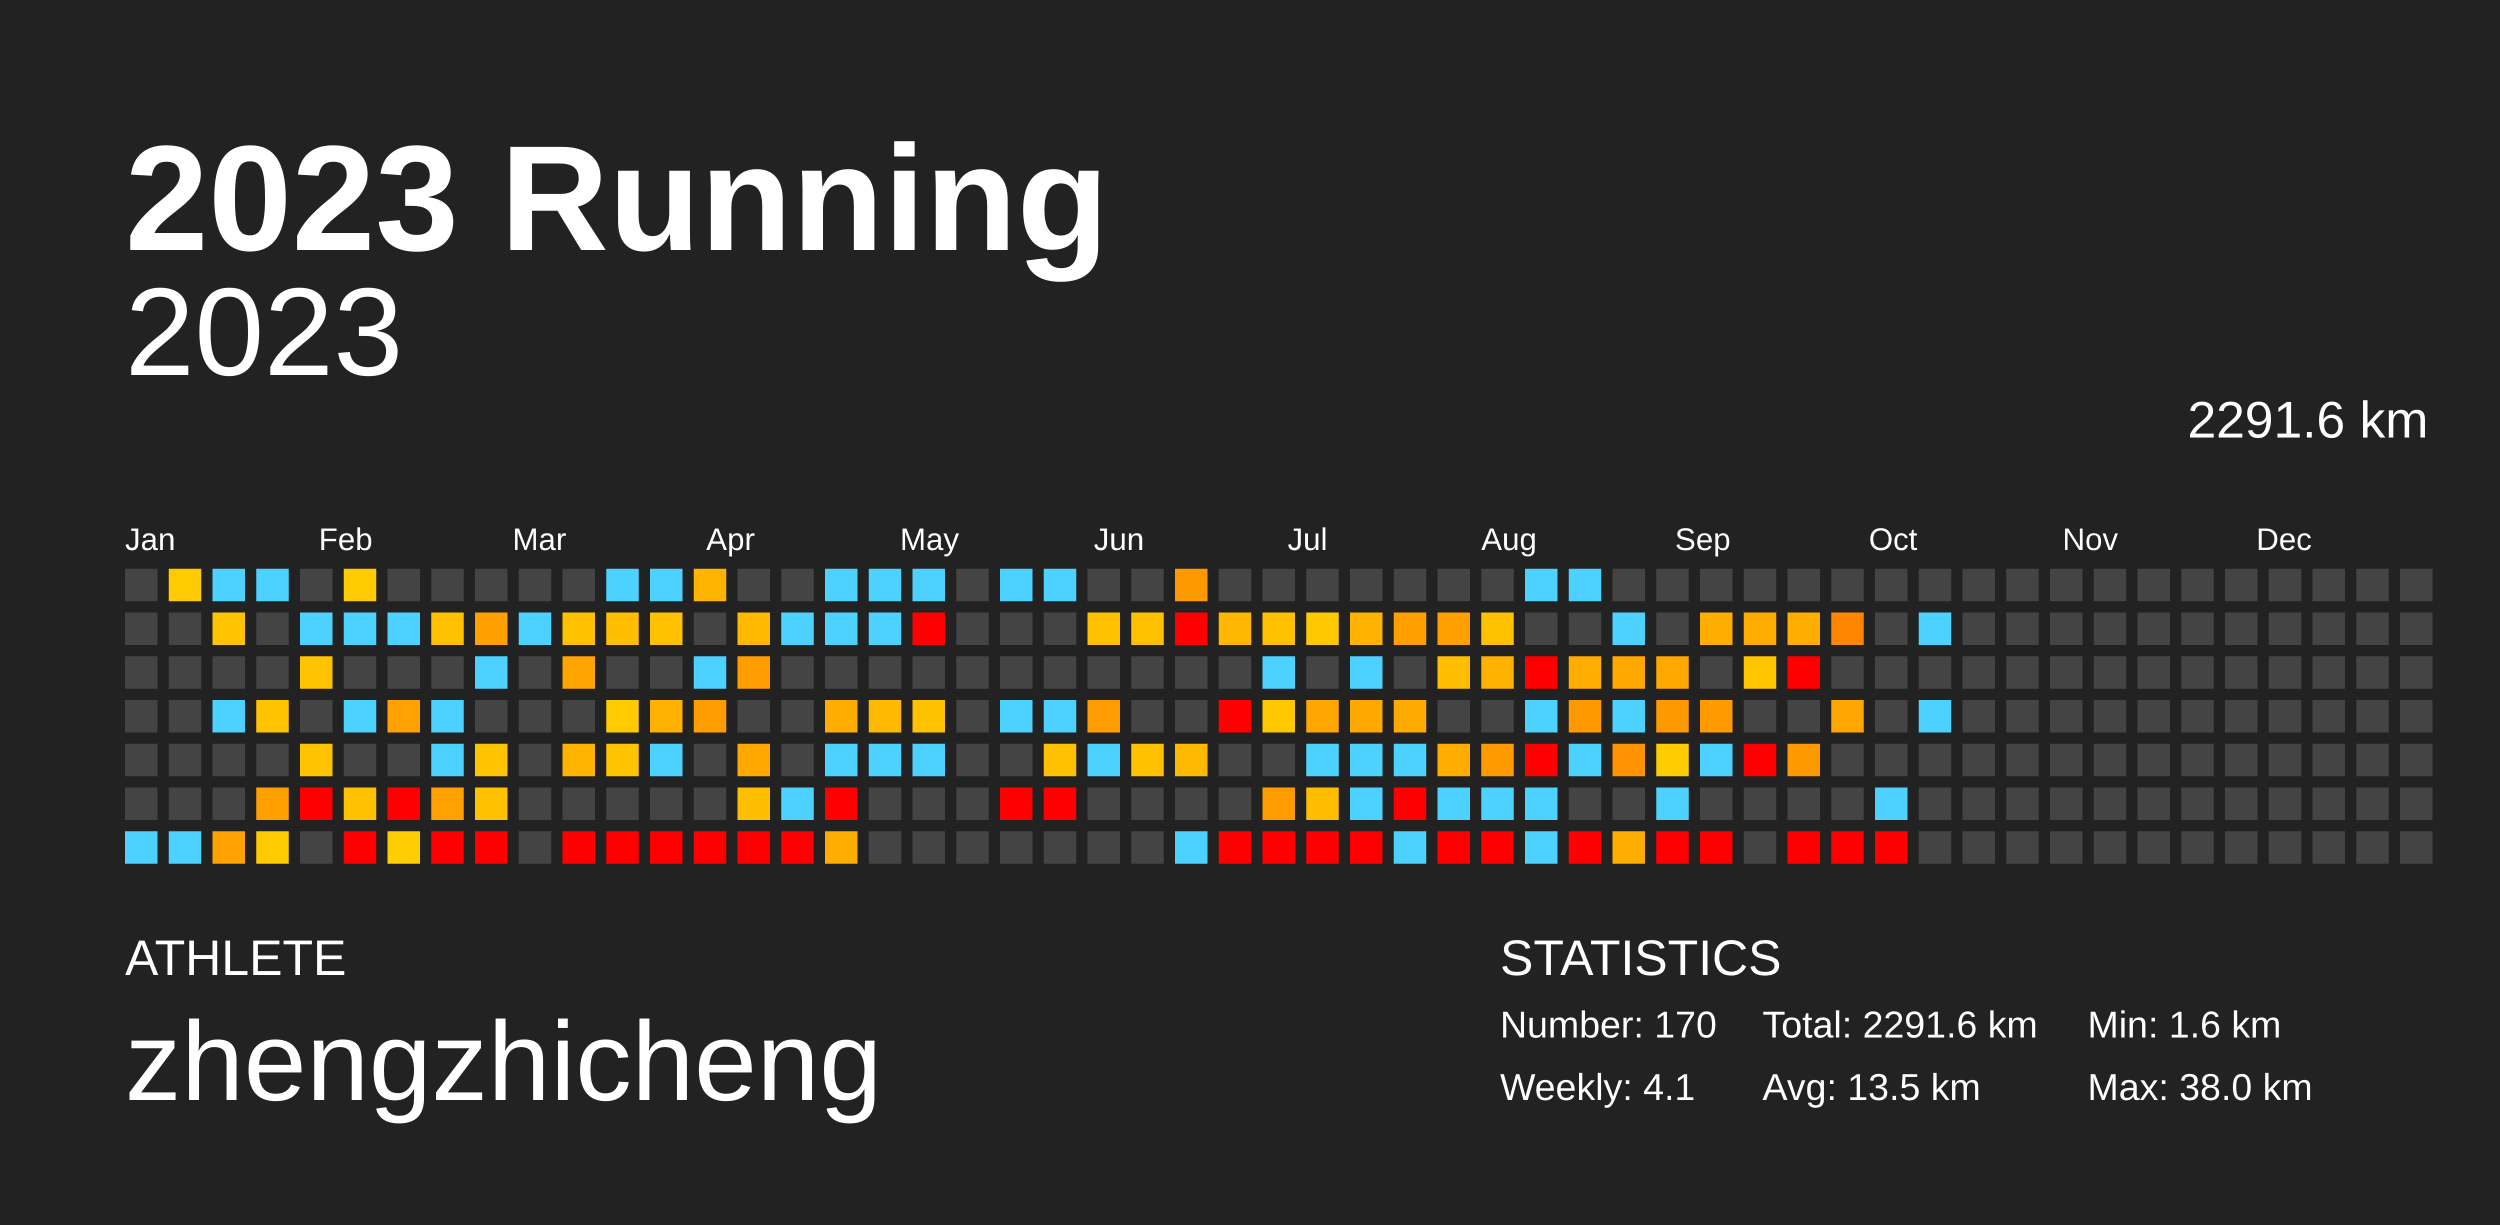
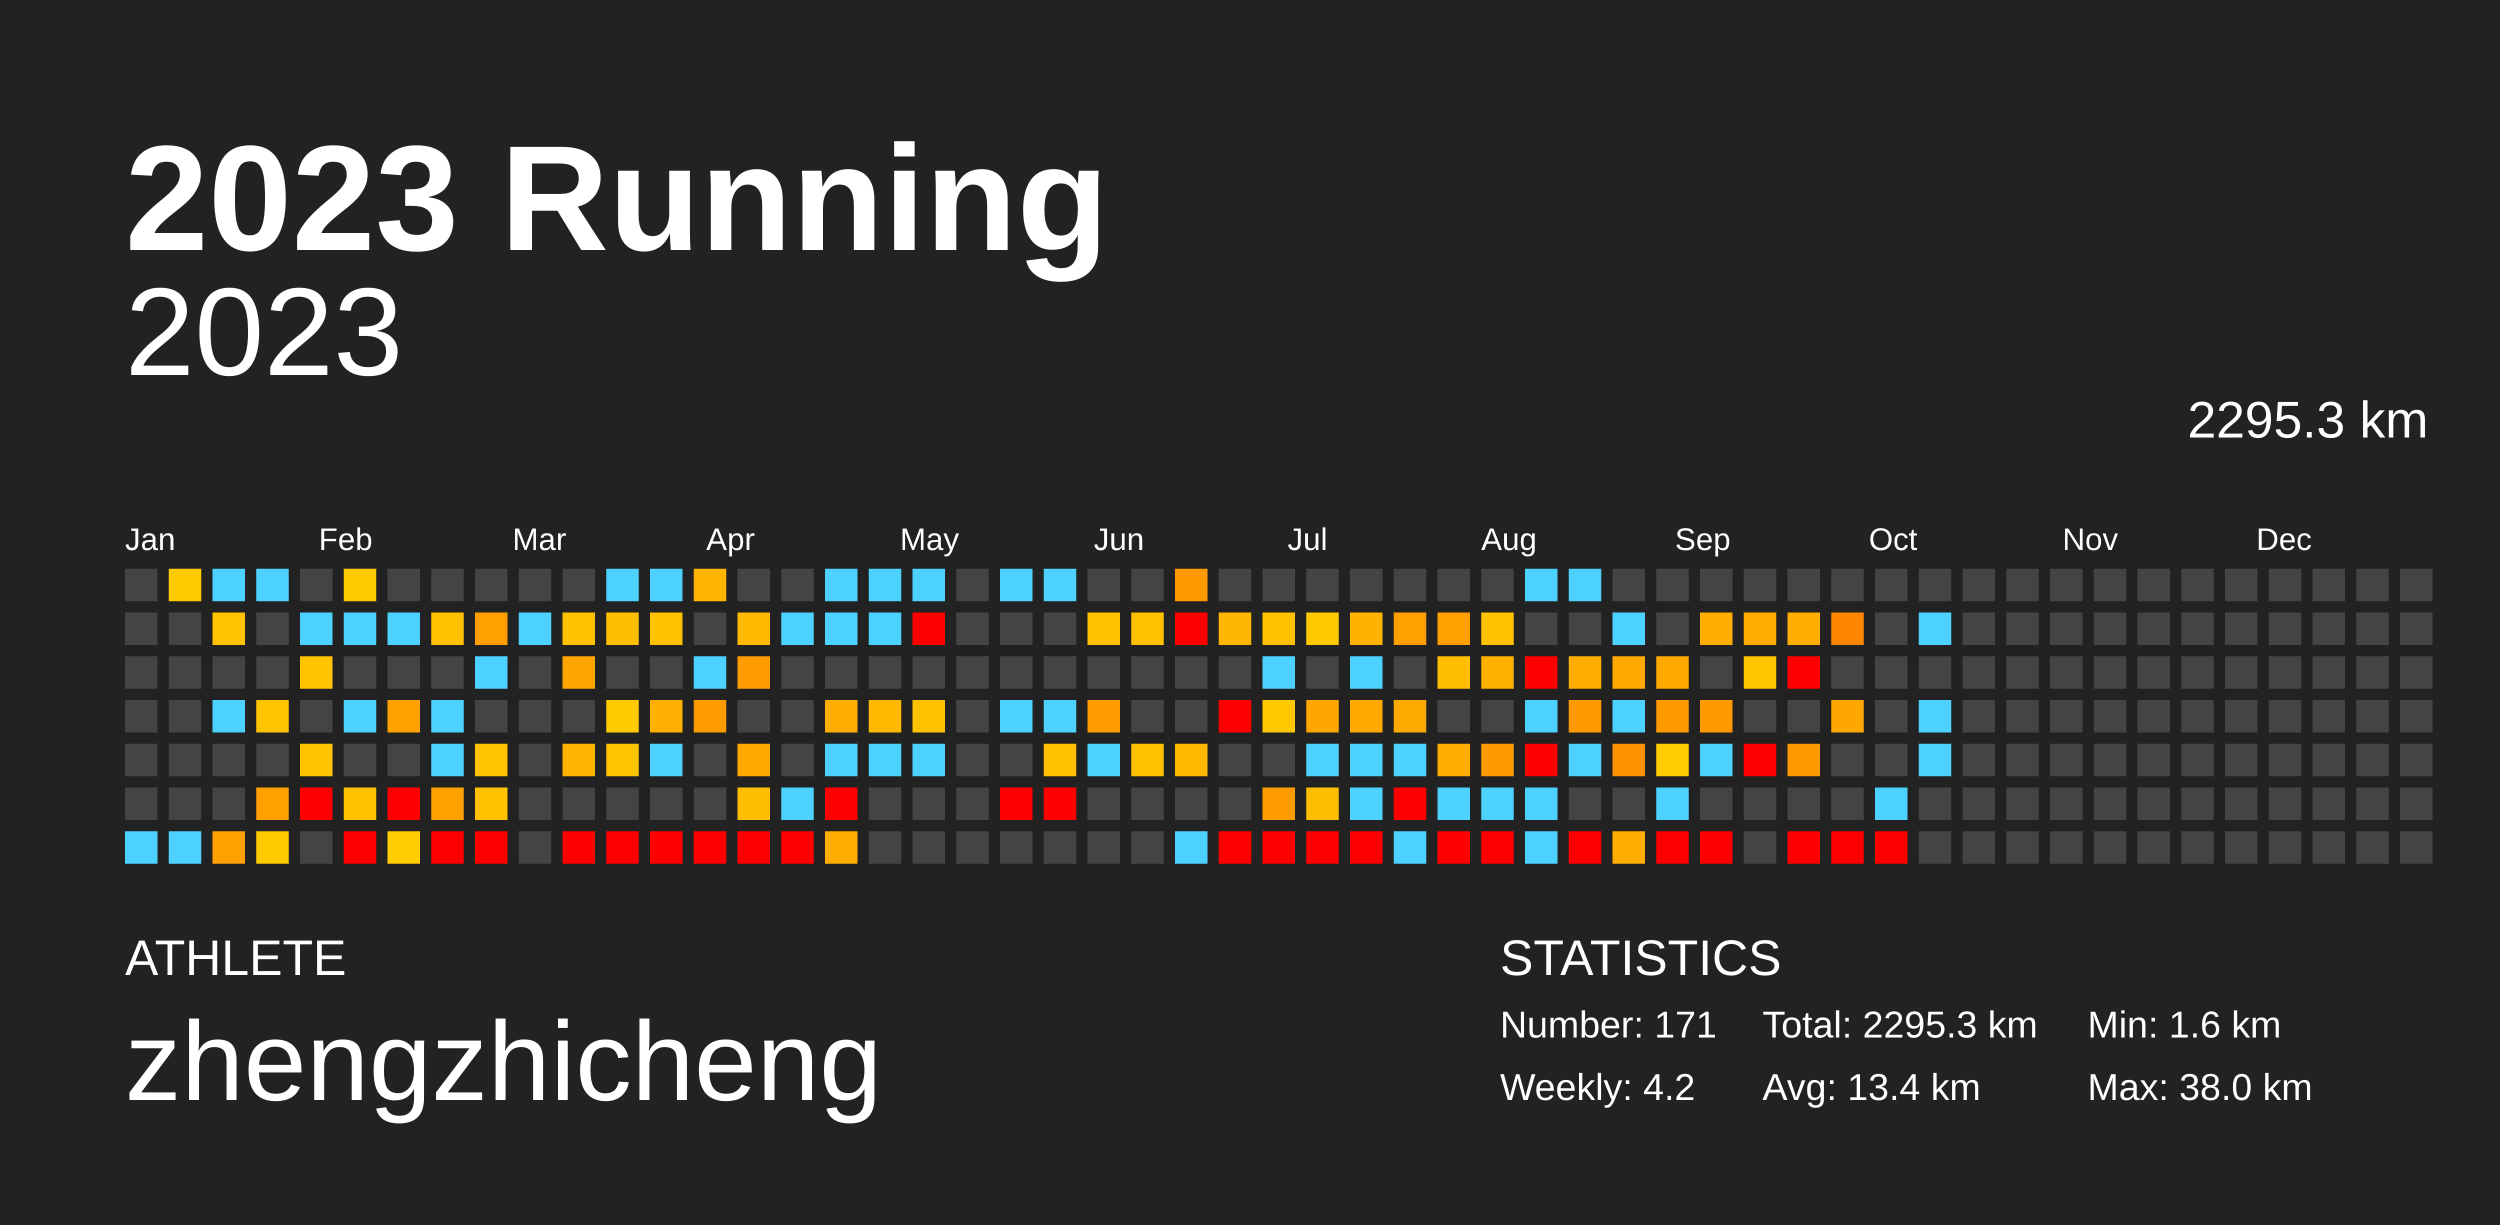
<svg xmlns="http://www.w3.org/2000/svg" baseProfile="full" height="98mm" version="1.1" viewBox="0,0,200,98" width="200mm">
  <defs />
  <rect fill="#222222" height="98" width="200" x="0" y="0" />
  <text fill="#FFFFFF" style="font-size:12px; font-family:Arial; font-weight:bold;" x="10" y="20">2023 Running</text>
  <text fill="#FFFFFF" style="font-size:4px; font-family:Arial" x="10" y="78">ATHLETE</text>
  <text fill="#FFFFFF" style="font-size:9px; font-family:Arial" x="10" y="88">zhengzhicheng</text>
  <text fill="#FFFFFF" style="font-size:4px; font-family:Arial" x="120" y="78">STATISTICS</text>
-   <text fill="#FFFFFF" style="font-size:3px; font-family:Arial" x="120" y="83">Number: 170</text>
-   <text fill="#FFFFFF" style="font-size:3px; font-family:Arial" x="120" y="88">Weekly: 4.1</text>
-   <text fill="#FFFFFF" style="font-size:3px; font-family:Arial" x="141" y="83">Total: 2291.6 km</text>
-   <text fill="#FFFFFF" style="font-size:3px; font-family:Arial" x="141" y="88">Avg: 13.5 km</text>
+   <text fill="#FFFFFF" style="font-size:3px; font-family:Arial" x="120" y="83">Number: 171</text>
+   <text fill="#FFFFFF" style="font-size:3px; font-family:Arial" x="120" y="88">Weekly: 4.2</text>
+   <text fill="#FFFFFF" style="font-size:3px; font-family:Arial" x="141" y="83">Total: 2295.3 km</text>
+   <text fill="#FFFFFF" style="font-size:3px; font-family:Arial" x="141" y="88">Avg: 13.4 km</text>
  <text fill="#FFFFFF" style="font-size:3px; font-family:Arial" x="167" y="83">Min: 1.6 km</text>
  <text fill="#FFFFFF" style="font-size:3px; font-family:Arial" x="167" y="88">Max: 38.0 km</text>
  <text alignment-baseline="hanging" fill="#FFFFFF" style="font-size:10.0px; font-family:Arial;" x="10" y="30">2023</text>
-   <text alignment-baseline="hanging" fill="#FFFFFF" style="font-size:4.125px; font-family:Arial;" x="175" y="35">2291.6 km</text>
+   <text alignment-baseline="hanging" fill="#FFFFFF" style="font-size:4.125px; font-family:Arial;" x="175" y="35">2295.3 km</text>
  <text fill="#FFFFFF" style="font-size:2.5px; font-family:Arial" x="10.0" y="44">Jan</text>
  <text fill="#FFFFFF" style="font-size:2.5px; font-family:Arial" x="25.5" y="44">Feb</text>
  <text fill="#FFFFFF" style="font-size:2.5px; font-family:Arial" x="41.0" y="44">Mar</text>
  <text fill="#FFFFFF" style="font-size:2.5px; font-family:Arial" x="56.5" y="44">Apr</text>
  <text fill="#FFFFFF" style="font-size:2.5px; font-family:Arial" x="72.0" y="44">May</text>
  <text fill="#FFFFFF" style="font-size:2.5px; font-family:Arial" x="87.5" y="44">Jun</text>
  <text fill="#FFFFFF" style="font-size:2.5px; font-family:Arial" x="103.0" y="44">Jul</text>
  <text fill="#FFFFFF" style="font-size:2.5px; font-family:Arial" x="118.5" y="44">Aug</text>
  <text fill="#FFFFFF" style="font-size:2.5px; font-family:Arial" x="134.0" y="44">Sep</text>
  <text fill="#FFFFFF" style="font-size:2.5px; font-family:Arial" x="149.5" y="44">Oct</text>
  <text fill="#FFFFFF" style="font-size:2.5px; font-family:Arial" x="165.0" y="44">Nov</text>
  <text fill="#FFFFFF" style="font-size:2.5px; font-family:Arial" x="180.5" y="44">Dec</text>
  <rect fill="#444444" height="2.6" width="2.6" x="10.0" y="45.5" />
  <rect fill="#444444" height="2.6" width="2.6" x="10.0" y="49.0" />
  <rect fill="#444444" height="2.6" width="2.6" x="10.0" y="52.5" />
  <rect fill="#444444" height="2.6" width="2.6" x="10.0" y="56.0" />
  <rect fill="#444444" height="2.6" width="2.6" x="10.0" y="59.5" />
  <rect fill="#444444" height="2.6" width="2.6" x="10.0" y="63.0" />
  <rect fill="#4dd2ff" height="2.6" width="2.6" x="10.0" y="66.5" />
  <rect fill="#ffcb00" height="2.6" width="2.6" x="13.5" y="45.5" />
  <rect fill="#444444" height="2.6" width="2.6" x="13.5" y="49.0" />
  <rect fill="#444444" height="2.6" width="2.6" x="13.5" y="52.5" />
  <rect fill="#444444" height="2.6" width="2.6" x="13.5" y="56.0" />
  <rect fill="#444444" height="2.6" width="2.6" x="13.5" y="59.5" />
  <rect fill="#444444" height="2.6" width="2.6" x="13.5" y="63.0" />
  <rect fill="#4dd2ff" height="2.6" width="2.6" x="13.5" y="66.5" />
  <rect fill="#4dd2ff" height="2.6" width="2.6" x="17.0" y="45.5" />
  <rect fill="#ffc300" height="2.6" width="2.6" x="17.0" y="49.0" />
  <rect fill="#444444" height="2.6" width="2.6" x="17.0" y="52.5" />
  <rect fill="#4dd2ff" height="2.6" width="2.6" x="17.0" y="56.0" />
  <rect fill="#444444" height="2.6" width="2.6" x="17.0" y="59.5" />
  <rect fill="#444444" height="2.6" width="2.6" x="17.0" y="63.0" />
  <rect fill="#ffa100" height="2.6" width="2.6" x="17.0" y="66.5" />
  <rect fill="#4dd2ff" height="2.6" width="2.6" x="20.5" y="45.5" />
  <rect fill="#444444" height="2.6" width="2.6" x="20.5" y="49.0" />
  <rect fill="#444444" height="2.6" width="2.6" x="20.5" y="52.5" />
  <rect fill="#ffc400" height="2.6" width="2.6" x="20.5" y="56.0" />
  <rect fill="#444444" height="2.6" width="2.6" x="20.5" y="59.5" />
  <rect fill="#ff9f00" height="2.6" width="2.6" x="20.5" y="63.0" />
  <rect fill="#ffcb00" height="2.6" width="2.6" x="20.5" y="66.5" />
  <rect fill="#444444" height="2.6" width="2.6" x="24.0" y="45.5" />
  <rect fill="#4dd2ff" height="2.6" width="2.6" x="24.0" y="49.0" />
  <rect fill="#ffc300" height="2.6" width="2.6" x="24.0" y="52.5" />
  <rect fill="#444444" height="2.6" width="2.6" x="24.0" y="56.0" />
  <rect fill="#ffc300" height="2.6" width="2.6" x="24.0" y="59.5" />
  <rect fill="red" height="2.6" width="2.6" x="24.0" y="63.0" />
  <rect fill="#444444" height="2.6" width="2.6" x="24.0" y="66.5" />
  <rect fill="#ffca00" height="2.6" width="2.6" x="27.5" y="45.5" />
  <rect fill="#4dd2ff" height="2.6" width="2.6" x="27.5" y="49.0" />
  <rect fill="#444444" height="2.6" width="2.6" x="27.5" y="52.5" />
  <rect fill="#4dd2ff" height="2.6" width="2.6" x="27.5" y="56.0" />
  <rect fill="#444444" height="2.6" width="2.6" x="27.5" y="59.5" />
  <rect fill="#ffc200" height="2.6" width="2.6" x="27.5" y="63.0" />
  <rect fill="red" height="2.6" width="2.6" x="27.5" y="66.5" />
  <rect fill="#444444" height="2.6" width="2.6" x="31.0" y="45.5" />
  <rect fill="#4dd2ff" height="2.6" width="2.6" x="31.0" y="49.0" />
  <rect fill="#444444" height="2.6" width="2.6" x="31.0" y="52.5" />
  <rect fill="#ffa100" height="2.6" width="2.6" x="31.0" y="56.0" />
  <rect fill="#444444" height="2.6" width="2.6" x="31.0" y="59.5" />
  <rect fill="red" height="2.6" width="2.6" x="31.0" y="63.0" />
  <rect fill="#ffcd00" height="2.6" width="2.6" x="31.0" y="66.5" />
  <rect fill="#444444" height="2.6" width="2.6" x="34.5" y="45.5" />
  <rect fill="#ffc100" height="2.6" width="2.6" x="34.5" y="49.0" />
  <rect fill="#444444" height="2.6" width="2.6" x="34.5" y="52.5" />
  <rect fill="#4dd2ff" height="2.6" width="2.6" x="34.5" y="56.0" />
  <rect fill="#4dd2ff" height="2.6" width="2.6" x="34.5" y="59.5" />
  <rect fill="#ffa100" height="2.6" width="2.6" x="34.5" y="63.0" />
  <rect fill="red" height="2.6" width="2.6" x="34.5" y="66.5" />
  <rect fill="#444444" height="2.6" width="2.6" x="38.0" y="45.5" />
  <rect fill="#ffa000" height="2.6" width="2.6" x="38.0" y="49.0" />
  <rect fill="#4dd2ff" height="2.6" width="2.6" x="38.0" y="52.5" />
  <rect fill="#444444" height="2.6" width="2.6" x="38.0" y="56.0" />
  <rect fill="#ffc400" height="2.6" width="2.6" x="38.0" y="59.5" />
  <rect fill="#ffc100" height="2.6" width="2.6" x="38.0" y="63.0" />
  <rect fill="red" height="2.6" width="2.6" x="38.0" y="66.5" />
  <rect fill="#444444" height="2.6" width="2.6" x="41.5" y="45.5" />
  <rect fill="#4dd2ff" height="2.6" width="2.6" x="41.5" y="49.0" />
  <rect fill="#444444" height="2.6" width="2.6" x="41.5" y="52.5" />
  <rect fill="#444444" height="2.6" width="2.6" x="41.5" y="56.0" />
  <rect fill="#444444" height="2.6" width="2.6" x="41.5" y="59.5" />
  <rect fill="#444444" height="2.6" width="2.6" x="41.5" y="63.0" />
  <rect fill="#444444" height="2.6" width="2.6" x="41.5" y="66.5" />
  <rect fill="#444444" height="2.6" width="2.6" x="45.0" y="45.5" />
  <rect fill="#ffc100" height="2.6" width="2.6" x="45.0" y="49.0" />
  <rect fill="#ffa500" height="2.6" width="2.6" x="45.0" y="52.5" />
  <rect fill="#444444" height="2.6" width="2.6" x="45.0" y="56.0" />
  <rect fill="#ffb500" height="2.6" width="2.6" x="45.0" y="59.5" />
  <rect fill="#444444" height="2.6" width="2.6" x="45.0" y="63.0" />
  <rect fill="red" height="2.6" width="2.6" x="45.0" y="66.5" />
  <rect fill="#4dd2ff" height="2.6" width="2.6" x="48.5" y="45.5" />
  <rect fill="#ffbf00" height="2.6" width="2.6" x="48.5" y="49.0" />
  <rect fill="#444444" height="2.6" width="2.6" x="48.5" y="52.5" />
  <rect fill="#ffcb00" height="2.6" width="2.6" x="48.5" y="56.0" />
  <rect fill="#ffc400" height="2.6" width="2.6" x="48.5" y="59.5" />
  <rect fill="#444444" height="2.6" width="2.6" x="48.5" y="63.0" />
  <rect fill="red" height="2.6" width="2.6" x="48.5" y="66.5" />
  <rect fill="#4dd2ff" height="2.6" width="2.6" x="52.0" y="45.5" />
  <rect fill="#ffc100" height="2.6" width="2.6" x="52.0" y="49.0" />
  <rect fill="#444444" height="2.6" width="2.6" x="52.0" y="52.5" />
  <rect fill="#ffb000" height="2.6" width="2.6" x="52.0" y="56.0" />
  <rect fill="#4dd2ff" height="2.6" width="2.6" x="52.0" y="59.5" />
  <rect fill="#444444" height="2.6" width="2.6" x="52.0" y="63.0" />
  <rect fill="red" height="2.6" width="2.6" x="52.0" y="66.5" />
  <rect fill="#ffb500" height="2.6" width="2.6" x="55.5" y="45.5" />
  <rect fill="#444444" height="2.6" width="2.6" x="55.5" y="49.0" />
  <rect fill="#4dd2ff" height="2.6" width="2.6" x="55.5" y="52.5" />
  <rect fill="#ff9d00" height="2.6" width="2.6" x="55.5" y="56.0" />
  <rect fill="#444444" height="2.6" width="2.6" x="55.5" y="59.5" />
  <rect fill="#444444" height="2.6" width="2.6" x="55.5" y="63.0" />
  <rect fill="red" height="2.6" width="2.6" x="55.5" y="66.5" />
  <rect fill="#444444" height="2.6" width="2.6" x="59.0" y="45.5" />
  <rect fill="#ffb900" height="2.6" width="2.6" x="59.0" y="49.0" />
  <rect fill="#ff9c00" height="2.6" width="2.6" x="59.0" y="52.5" />
  <rect fill="#444444" height="2.6" width="2.6" x="59.0" y="56.0" />
  <rect fill="#ffa800" height="2.6" width="2.6" x="59.0" y="59.5" />
  <rect fill="#ffbe00" height="2.6" width="2.6" x="59.0" y="63.0" />
  <rect fill="red" height="2.6" width="2.6" x="59.0" y="66.5" />
  <rect fill="#444444" height="2.6" width="2.6" x="62.5" y="45.5" />
  <rect fill="#4dd2ff" height="2.6" width="2.6" x="62.5" y="49.0" />
  <rect fill="#444444" height="2.6" width="2.6" x="62.5" y="52.5" />
  <rect fill="#444444" height="2.6" width="2.6" x="62.5" y="56.0" />
  <rect fill="#444444" height="2.6" width="2.6" x="62.5" y="59.5" />
  <rect fill="#4dd2ff" height="2.6" width="2.6" x="62.5" y="63.0" />
  <rect fill="red" height="2.6" width="2.6" x="62.5" y="66.5" />
  <rect fill="#4dd2ff" height="2.6" width="2.6" x="66.0" y="45.5" />
  <rect fill="#4dd2ff" height="2.6" width="2.6" x="66.0" y="49.0" />
  <rect fill="#444444" height="2.6" width="2.6" x="66.0" y="52.5" />
  <rect fill="#ffad00" height="2.6" width="2.6" x="66.0" y="56.0" />
  <rect fill="#4dd2ff" height="2.6" width="2.6" x="66.0" y="59.5" />
  <rect fill="red" height="2.6" width="2.6" x="66.0" y="63.0" />
  <rect fill="#ffad00" height="2.6" width="2.6" x="66.0" y="66.5" />
  <rect fill="#4dd2ff" height="2.6" width="2.6" x="69.5" y="45.5" />
  <rect fill="#4dd2ff" height="2.6" width="2.6" x="69.5" y="49.0" />
  <rect fill="#444444" height="2.6" width="2.6" x="69.5" y="52.5" />
  <rect fill="#ffb900" height="2.6" width="2.6" x="69.5" y="56.0" />
  <rect fill="#4dd2ff" height="2.6" width="2.6" x="69.5" y="59.5" />
  <rect fill="#444444" height="2.6" width="2.6" x="69.5" y="63.0" />
  <rect fill="#444444" height="2.6" width="2.6" x="69.5" y="66.5" />
  <rect fill="#4dd2ff" height="2.6" width="2.6" x="73.0" y="45.5" />
  <rect fill="red" height="2.6" width="2.6" x="73.0" y="49.0" />
  <rect fill="#444444" height="2.6" width="2.6" x="73.0" y="52.5" />
  <rect fill="#ffc200" height="2.6" width="2.6" x="73.0" y="56.0" />
  <rect fill="#4dd2ff" height="2.6" width="2.6" x="73.0" y="59.5" />
  <rect fill="#444444" height="2.6" width="2.6" x="73.0" y="63.0" />
  <rect fill="#444444" height="2.6" width="2.6" x="73.0" y="66.5" />
  <rect fill="#444444" height="2.6" width="2.6" x="76.5" y="45.5" />
  <rect fill="#444444" height="2.6" width="2.6" x="76.5" y="49.0" />
  <rect fill="#444444" height="2.6" width="2.6" x="76.5" y="52.5" />
  <rect fill="#444444" height="2.6" width="2.6" x="76.5" y="56.0" />
  <rect fill="#444444" height="2.6" width="2.6" x="76.5" y="59.5" />
  <rect fill="#444444" height="2.6" width="2.6" x="76.5" y="63.0" />
  <rect fill="#444444" height="2.6" width="2.6" x="76.5" y="66.5" />
  <rect fill="#4dd2ff" height="2.6" width="2.6" x="80.0" y="45.5" />
  <rect fill="#444444" height="2.6" width="2.6" x="80.0" y="49.0" />
  <rect fill="#444444" height="2.6" width="2.6" x="80.0" y="52.5" />
  <rect fill="#4dd2ff" height="2.6" width="2.6" x="80.0" y="56.0" />
  <rect fill="#444444" height="2.6" width="2.6" x="80.0" y="59.5" />
  <rect fill="red" height="2.6" width="2.6" x="80.0" y="63.0" />
  <rect fill="#444444" height="2.6" width="2.6" x="80.0" y="66.5" />
  <rect fill="#4dd2ff" height="2.6" width="2.6" x="83.5" y="45.5" />
  <rect fill="#444444" height="2.6" width="2.6" x="83.5" y="49.0" />
  <rect fill="#444444" height="2.6" width="2.6" x="83.5" y="52.5" />
  <rect fill="#4dd2ff" height="2.6" width="2.6" x="83.5" y="56.0" />
  <rect fill="#ffc100" height="2.6" width="2.6" x="83.5" y="59.5" />
  <rect fill="red" height="2.6" width="2.6" x="83.5" y="63.0" />
  <rect fill="#444444" height="2.6" width="2.6" x="83.5" y="66.5" />
  <rect fill="#444444" height="2.6" width="2.6" x="87.0" y="45.5" />
  <rect fill="#ffc100" height="2.6" width="2.6" x="87.0" y="49.0" />
  <rect fill="#444444" height="2.6" width="2.6" x="87.0" y="52.5" />
  <rect fill="#ff9c00" height="2.6" width="2.6" x="87.0" y="56.0" />
  <rect fill="#4dd2ff" height="2.6" width="2.6" x="87.0" y="59.5" />
  <rect fill="#444444" height="2.6" width="2.6" x="87.0" y="63.0" />
  <rect fill="#444444" height="2.6" width="2.6" x="87.0" y="66.5" />
  <rect fill="#444444" height="2.6" width="2.6" x="90.5" y="45.5" />
  <rect fill="#ffc000" height="2.6" width="2.6" x="90.5" y="49.0" />
  <rect fill="#444444" height="2.6" width="2.6" x="90.5" y="52.5" />
  <rect fill="#444444" height="2.6" width="2.6" x="90.5" y="56.0" />
  <rect fill="#ffc100" height="2.6" width="2.6" x="90.5" y="59.5" />
  <rect fill="#444444" height="2.6" width="2.6" x="90.5" y="63.0" />
  <rect fill="#444444" height="2.6" width="2.6" x="90.5" y="66.5" />
  <rect fill="#ff9900" height="2.6" width="2.6" x="94.0" y="45.5" />
  <rect fill="red" height="2.6" width="2.6" x="94.0" y="49.0" />
  <rect fill="#444444" height="2.6" width="2.6" x="94.0" y="52.5" />
  <rect fill="#444444" height="2.6" width="2.6" x="94.0" y="56.0" />
  <rect fill="#ffb900" height="2.6" width="2.6" x="94.0" y="59.5" />
  <rect fill="#444444" height="2.6" width="2.6" x="94.0" y="63.0" />
  <rect fill="#4dd2ff" height="2.6" width="2.6" x="94.0" y="66.5" />
  <rect fill="#444444" height="2.6" width="2.6" x="97.5" y="45.5" />
  <rect fill="#ffb600" height="2.6" width="2.6" x="97.5" y="49.0" />
  <rect fill="#444444" height="2.6" width="2.6" x="97.5" y="52.5" />
  <rect fill="red" height="2.6" width="2.6" x="97.5" y="56.0" />
  <rect fill="#444444" height="2.6" width="2.6" x="97.5" y="59.5" />
  <rect fill="#444444" height="2.6" width="2.6" x="97.5" y="63.0" />
  <rect fill="red" height="2.6" width="2.6" x="97.5" y="66.5" />
  <rect fill="#444444" height="2.6" width="2.6" x="101.0" y="45.5" />
  <rect fill="#ffc100" height="2.6" width="2.6" x="101.0" y="49.0" />
  <rect fill="#4dd2ff" height="2.6" width="2.6" x="101.0" y="52.5" />
  <rect fill="#ffc800" height="2.6" width="2.6" x="101.0" y="56.0" />
  <rect fill="#444444" height="2.6" width="2.6" x="101.0" y="59.5" />
  <rect fill="#ff9d00" height="2.6" width="2.6" x="101.0" y="63.0" />
  <rect fill="red" height="2.6" width="2.6" x="101.0" y="66.5" />
  <rect fill="#444444" height="2.6" width="2.6" x="104.5" y="45.5" />
  <rect fill="#ffc800" height="2.6" width="2.6" x="104.5" y="49.0" />
  <rect fill="#444444" height="2.6" width="2.6" x="104.5" y="52.5" />
  <rect fill="#ffa600" height="2.6" width="2.6" x="104.5" y="56.0" />
  <rect fill="#4dd2ff" height="2.6" width="2.6" x="104.5" y="59.5" />
  <rect fill="#ffbd00" height="2.6" width="2.6" x="104.5" y="63.0" />
  <rect fill="red" height="2.6" width="2.6" x="104.5" y="66.5" />
  <rect fill="#444444" height="2.6" width="2.6" x="108.0" y="45.5" />
  <rect fill="#ffb200" height="2.6" width="2.6" x="108.0" y="49.0" />
  <rect fill="#4dd2ff" height="2.6" width="2.6" x="108.0" y="52.5" />
  <rect fill="#ffa800" height="2.6" width="2.6" x="108.0" y="56.0" />
  <rect fill="#4dd2ff" height="2.6" width="2.6" x="108.0" y="59.5" />
  <rect fill="#4dd2ff" height="2.6" width="2.6" x="108.0" y="63.0" />
  <rect fill="red" height="2.6" width="2.6" x="108.0" y="66.5" />
  <rect fill="#444444" height="2.6" width="2.6" x="111.5" y="45.5" />
  <rect fill="#ffa000" height="2.6" width="2.6" x="111.5" y="49.0" />
  <rect fill="#444444" height="2.6" width="2.6" x="111.5" y="52.5" />
  <rect fill="#ffaa00" height="2.6" width="2.6" x="111.5" y="56.0" />
  <rect fill="#4dd2ff" height="2.6" width="2.6" x="111.5" y="59.5" />
  <rect fill="red" height="2.6" width="2.6" x="111.5" y="63.0" />
  <rect fill="#4dd2ff" height="2.6" width="2.6" x="111.5" y="66.5" />
  <rect fill="#444444" height="2.6" width="2.6" x="115.0" y="45.5" />
  <rect fill="#ff9f00" height="2.6" width="2.6" x="115.0" y="49.0" />
  <rect fill="#ffbf00" height="2.6" width="2.6" x="115.0" y="52.5" />
  <rect fill="#444444" height="2.6" width="2.6" x="115.0" y="56.0" />
  <rect fill="#ffac00" height="2.6" width="2.6" x="115.0" y="59.5" />
  <rect fill="#4dd2ff" height="2.6" width="2.6" x="115.0" y="63.0" />
  <rect fill="red" height="2.6" width="2.6" x="115.0" y="66.5" />
  <rect fill="#444444" height="2.6" width="2.6" x="118.5" y="45.5" />
  <rect fill="#ffc200" height="2.6" width="2.6" x="118.5" y="49.0" />
  <rect fill="#ffb100" height="2.6" width="2.6" x="118.5" y="52.5" />
  <rect fill="#444444" height="2.6" width="2.6" x="118.5" y="56.0" />
  <rect fill="#ff9a00" height="2.6" width="2.6" x="118.5" y="59.5" />
  <rect fill="#4dd2ff" height="2.6" width="2.6" x="118.5" y="63.0" />
  <rect fill="red" height="2.6" width="2.6" x="118.5" y="66.5" />
  <rect fill="#4dd2ff" height="2.6" width="2.6" x="122.0" y="45.5" />
  <rect fill="#444444" height="2.6" width="2.6" x="122.0" y="49.0" />
  <rect fill="red" height="2.6" width="2.6" x="122.0" y="52.5" />
  <rect fill="#4dd2ff" height="2.6" width="2.6" x="122.0" y="56.0" />
  <rect fill="red" height="2.6" width="2.6" x="122.0" y="59.5" />
  <rect fill="#4dd2ff" height="2.6" width="2.6" x="122.0" y="63.0" />
  <rect fill="#4dd2ff" height="2.6" width="2.6" x="122.0" y="66.5" />
  <rect fill="#4dd2ff" height="2.6" width="2.6" x="125.5" y="45.5" />
  <rect fill="#444444" height="2.6" width="2.6" x="125.5" y="49.0" />
  <rect fill="#ffad00" height="2.6" width="2.6" x="125.5" y="52.5" />
  <rect fill="#ff9900" height="2.6" width="2.6" x="125.5" y="56.0" />
  <rect fill="#4dd2ff" height="2.6" width="2.6" x="125.5" y="59.5" />
  <rect fill="#444444" height="2.6" width="2.6" x="125.5" y="63.0" />
  <rect fill="red" height="2.6" width="2.6" x="125.5" y="66.5" />
  <rect fill="#444444" height="2.6" width="2.6" x="129.0" y="45.5" />
  <rect fill="#4dd2ff" height="2.6" width="2.6" x="129.0" y="49.0" />
  <rect fill="#ffa900" height="2.6" width="2.6" x="129.0" y="52.5" />
  <rect fill="#4dd2ff" height="2.6" width="2.6" x="129.0" y="56.0" />
  <rect fill="#ff9200" height="2.6" width="2.6" x="129.0" y="59.5" />
  <rect fill="#444444" height="2.6" width="2.6" x="129.0" y="63.0" />
  <rect fill="#ffae00" height="2.6" width="2.6" x="129.0" y="66.5" />
  <rect fill="#444444" height="2.6" width="2.6" x="132.5" y="45.5" />
  <rect fill="#444444" height="2.6" width="2.6" x="132.5" y="49.0" />
  <rect fill="#ffa800" height="2.6" width="2.6" x="132.5" y="52.5" />
  <rect fill="#ff9900" height="2.6" width="2.6" x="132.5" y="56.0" />
  <rect fill="#ffcc00" height="2.6" width="2.6" x="132.5" y="59.5" />
  <rect fill="#4dd2ff" height="2.6" width="2.6" x="132.5" y="63.0" />
  <rect fill="red" height="2.6" width="2.6" x="132.5" y="66.5" />
  <rect fill="#444444" height="2.6" width="2.6" x="136.0" y="45.5" />
  <rect fill="#ffad00" height="2.6" width="2.6" x="136.0" y="49.0" />
  <rect fill="#444444" height="2.6" width="2.6" x="136.0" y="52.5" />
  <rect fill="#ff9a00" height="2.6" width="2.6" x="136.0" y="56.0" />
  <rect fill="#4dd2ff" height="2.6" width="2.6" x="136.0" y="59.5" />
  <rect fill="#444444" height="2.6" width="2.6" x="136.0" y="63.0" />
  <rect fill="red" height="2.6" width="2.6" x="136.0" y="66.5" />
  <rect fill="#444444" height="2.6" width="2.6" x="139.5" y="45.5" />
  <rect fill="#ffab00" height="2.6" width="2.6" x="139.5" y="49.0" />
  <rect fill="#ffc600" height="2.6" width="2.6" x="139.5" y="52.5" />
  <rect fill="#444444" height="2.6" width="2.6" x="139.5" y="56.0" />
  <rect fill="red" height="2.6" width="2.6" x="139.5" y="59.5" />
  <rect fill="#444444" height="2.6" width="2.6" x="139.5" y="63.0" />
  <rect fill="#444444" height="2.6" width="2.6" x="139.5" y="66.5" />
  <rect fill="#444444" height="2.6" width="2.6" x="143.0" y="45.5" />
  <rect fill="#ffad00" height="2.6" width="2.6" x="143.0" y="49.0" />
  <rect fill="red" height="2.6" width="2.6" x="143.0" y="52.5" />
  <rect fill="#444444" height="2.6" width="2.6" x="143.0" y="56.0" />
  <rect fill="#ff9900" height="2.6" width="2.6" x="143.0" y="59.5" />
  <rect fill="#444444" height="2.6" width="2.6" x="143.0" y="63.0" />
  <rect fill="red" height="2.6" width="2.6" x="143.0" y="66.5" />
  <rect fill="#444444" height="2.6" width="2.6" x="146.5" y="45.5" />
  <rect fill="#ff8600" height="2.6" width="2.6" x="146.5" y="49.0" />
  <rect fill="#444444" height="2.6" width="2.6" x="146.5" y="52.5" />
  <rect fill="#ffa600" height="2.6" width="2.6" x="146.5" y="56.0" />
  <rect fill="#444444" height="2.6" width="2.6" x="146.5" y="59.5" />
  <rect fill="#444444" height="2.6" width="2.6" x="146.5" y="63.0" />
  <rect fill="red" height="2.6" width="2.6" x="146.5" y="66.5" />
  <rect fill="#444444" height="2.6" width="2.6" x="150.0" y="45.5" />
  <rect fill="#444444" height="2.6" width="2.6" x="150.0" y="49.0" />
  <rect fill="#444444" height="2.6" width="2.6" x="150.0" y="52.5" />
  <rect fill="#444444" height="2.6" width="2.6" x="150.0" y="56.0" />
  <rect fill="#444444" height="2.6" width="2.6" x="150.0" y="59.5" />
  <rect fill="#4dd2ff" height="2.6" width="2.6" x="150.0" y="63.0" />
  <rect fill="red" height="2.6" width="2.6" x="150.0" y="66.5" />
  <rect fill="#444444" height="2.6" width="2.6" x="153.5" y="45.5" />
  <rect fill="#4dd2ff" height="2.6" width="2.6" x="153.5" y="49.0" />
  <rect fill="#444444" height="2.6" width="2.6" x="153.5" y="52.5" />
  <rect fill="#4dd2ff" height="2.6" width="2.6" x="153.5" y="56.0" />
-   <rect fill="#444444" height="2.6" width="2.6" x="153.5" y="59.5" />
+   <rect fill="#4dd2ff" height="2.6" width="2.6" x="153.5" y="59.5" />
  <rect fill="#444444" height="2.6" width="2.6" x="153.5" y="63.0" />
  <rect fill="#444444" height="2.6" width="2.6" x="153.5" y="66.5" />
  <rect fill="#444444" height="2.6" width="2.6" x="157.0" y="45.5" />
  <rect fill="#444444" height="2.6" width="2.6" x="157.0" y="49.0" />
  <rect fill="#444444" height="2.6" width="2.6" x="157.0" y="52.5" />
  <rect fill="#444444" height="2.6" width="2.6" x="157.0" y="56.0" />
  <rect fill="#444444" height="2.6" width="2.6" x="157.0" y="59.5" />
  <rect fill="#444444" height="2.6" width="2.6" x="157.0" y="63.0" />
  <rect fill="#444444" height="2.6" width="2.6" x="157.0" y="66.5" />
  <rect fill="#444444" height="2.6" width="2.6" x="160.5" y="45.5" />
  <rect fill="#444444" height="2.6" width="2.6" x="160.5" y="49.0" />
  <rect fill="#444444" height="2.6" width="2.6" x="160.5" y="52.5" />
  <rect fill="#444444" height="2.6" width="2.6" x="160.5" y="56.0" />
  <rect fill="#444444" height="2.6" width="2.6" x="160.5" y="59.5" />
  <rect fill="#444444" height="2.6" width="2.6" x="160.5" y="63.0" />
  <rect fill="#444444" height="2.6" width="2.6" x="160.5" y="66.5" />
  <rect fill="#444444" height="2.6" width="2.6" x="164.0" y="45.5" />
  <rect fill="#444444" height="2.6" width="2.6" x="164.0" y="49.0" />
  <rect fill="#444444" height="2.6" width="2.6" x="164.0" y="52.5" />
  <rect fill="#444444" height="2.6" width="2.6" x="164.0" y="56.0" />
  <rect fill="#444444" height="2.6" width="2.6" x="164.0" y="59.5" />
  <rect fill="#444444" height="2.6" width="2.6" x="164.0" y="63.0" />
  <rect fill="#444444" height="2.6" width="2.6" x="164.0" y="66.5" />
  <rect fill="#444444" height="2.6" width="2.6" x="167.5" y="45.5" />
  <rect fill="#444444" height="2.6" width="2.6" x="167.5" y="49.0" />
  <rect fill="#444444" height="2.6" width="2.6" x="167.5" y="52.5" />
  <rect fill="#444444" height="2.6" width="2.6" x="167.5" y="56.0" />
  <rect fill="#444444" height="2.6" width="2.6" x="167.5" y="59.5" />
  <rect fill="#444444" height="2.6" width="2.6" x="167.5" y="63.0" />
  <rect fill="#444444" height="2.6" width="2.6" x="167.5" y="66.5" />
  <rect fill="#444444" height="2.6" width="2.6" x="171.0" y="45.5" />
  <rect fill="#444444" height="2.6" width="2.6" x="171.0" y="49.0" />
  <rect fill="#444444" height="2.6" width="2.6" x="171.0" y="52.5" />
  <rect fill="#444444" height="2.6" width="2.6" x="171.0" y="56.0" />
  <rect fill="#444444" height="2.6" width="2.6" x="171.0" y="59.5" />
  <rect fill="#444444" height="2.6" width="2.6" x="171.0" y="63.0" />
  <rect fill="#444444" height="2.6" width="2.6" x="171.0" y="66.5" />
  <rect fill="#444444" height="2.6" width="2.6" x="174.5" y="45.5" />
  <rect fill="#444444" height="2.6" width="2.6" x="174.5" y="49.0" />
  <rect fill="#444444" height="2.6" width="2.6" x="174.5" y="52.5" />
  <rect fill="#444444" height="2.6" width="2.6" x="174.5" y="56.0" />
  <rect fill="#444444" height="2.6" width="2.6" x="174.5" y="59.5" />
  <rect fill="#444444" height="2.6" width="2.6" x="174.5" y="63.0" />
  <rect fill="#444444" height="2.6" width="2.6" x="174.5" y="66.5" />
  <rect fill="#444444" height="2.6" width="2.6" x="178.0" y="45.5" />
  <rect fill="#444444" height="2.6" width="2.6" x="178.0" y="49.0" />
  <rect fill="#444444" height="2.6" width="2.6" x="178.0" y="52.5" />
  <rect fill="#444444" height="2.6" width="2.6" x="178.0" y="56.0" />
  <rect fill="#444444" height="2.6" width="2.6" x="178.0" y="59.5" />
  <rect fill="#444444" height="2.6" width="2.6" x="178.0" y="63.0" />
  <rect fill="#444444" height="2.6" width="2.6" x="178.0" y="66.5" />
  <rect fill="#444444" height="2.6" width="2.6" x="181.5" y="45.5" />
  <rect fill="#444444" height="2.6" width="2.6" x="181.5" y="49.0" />
  <rect fill="#444444" height="2.6" width="2.6" x="181.5" y="52.5" />
  <rect fill="#444444" height="2.6" width="2.6" x="181.5" y="56.0" />
  <rect fill="#444444" height="2.6" width="2.6" x="181.5" y="59.5" />
  <rect fill="#444444" height="2.6" width="2.6" x="181.5" y="63.0" />
  <rect fill="#444444" height="2.6" width="2.6" x="181.5" y="66.5" />
  <rect fill="#444444" height="2.6" width="2.6" x="185.0" y="45.5" />
  <rect fill="#444444" height="2.6" width="2.6" x="185.0" y="49.0" />
  <rect fill="#444444" height="2.6" width="2.6" x="185.0" y="52.5" />
  <rect fill="#444444" height="2.6" width="2.6" x="185.0" y="56.0" />
  <rect fill="#444444" height="2.6" width="2.6" x="185.0" y="59.5" />
  <rect fill="#444444" height="2.6" width="2.6" x="185.0" y="63.0" />
  <rect fill="#444444" height="2.6" width="2.6" x="185.0" y="66.5" />
  <rect fill="#444444" height="2.6" width="2.6" x="188.5" y="45.5" />
  <rect fill="#444444" height="2.6" width="2.6" x="188.5" y="49.0" />
  <rect fill="#444444" height="2.6" width="2.6" x="188.5" y="52.5" />
  <rect fill="#444444" height="2.6" width="2.6" x="188.5" y="56.0" />
  <rect fill="#444444" height="2.6" width="2.6" x="188.5" y="59.5" />
  <rect fill="#444444" height="2.6" width="2.6" x="188.5" y="63.0" />
  <rect fill="#444444" height="2.6" width="2.6" x="188.5" y="66.5" />
  <rect fill="#444444" height="2.6" width="2.6" x="192.0" y="45.5" />
  <rect fill="#444444" height="2.6" width="2.6" x="192.0" y="49.0" />
  <rect fill="#444444" height="2.6" width="2.6" x="192.0" y="52.5" />
  <rect fill="#444444" height="2.6" width="2.6" x="192.0" y="56.0" />
  <rect fill="#444444" height="2.6" width="2.6" x="192.0" y="59.5" />
  <rect fill="#444444" height="2.6" width="2.6" x="192.0" y="63.0" />
  <rect fill="#444444" height="2.6" width="2.6" x="192.0" y="66.5" />
</svg>
